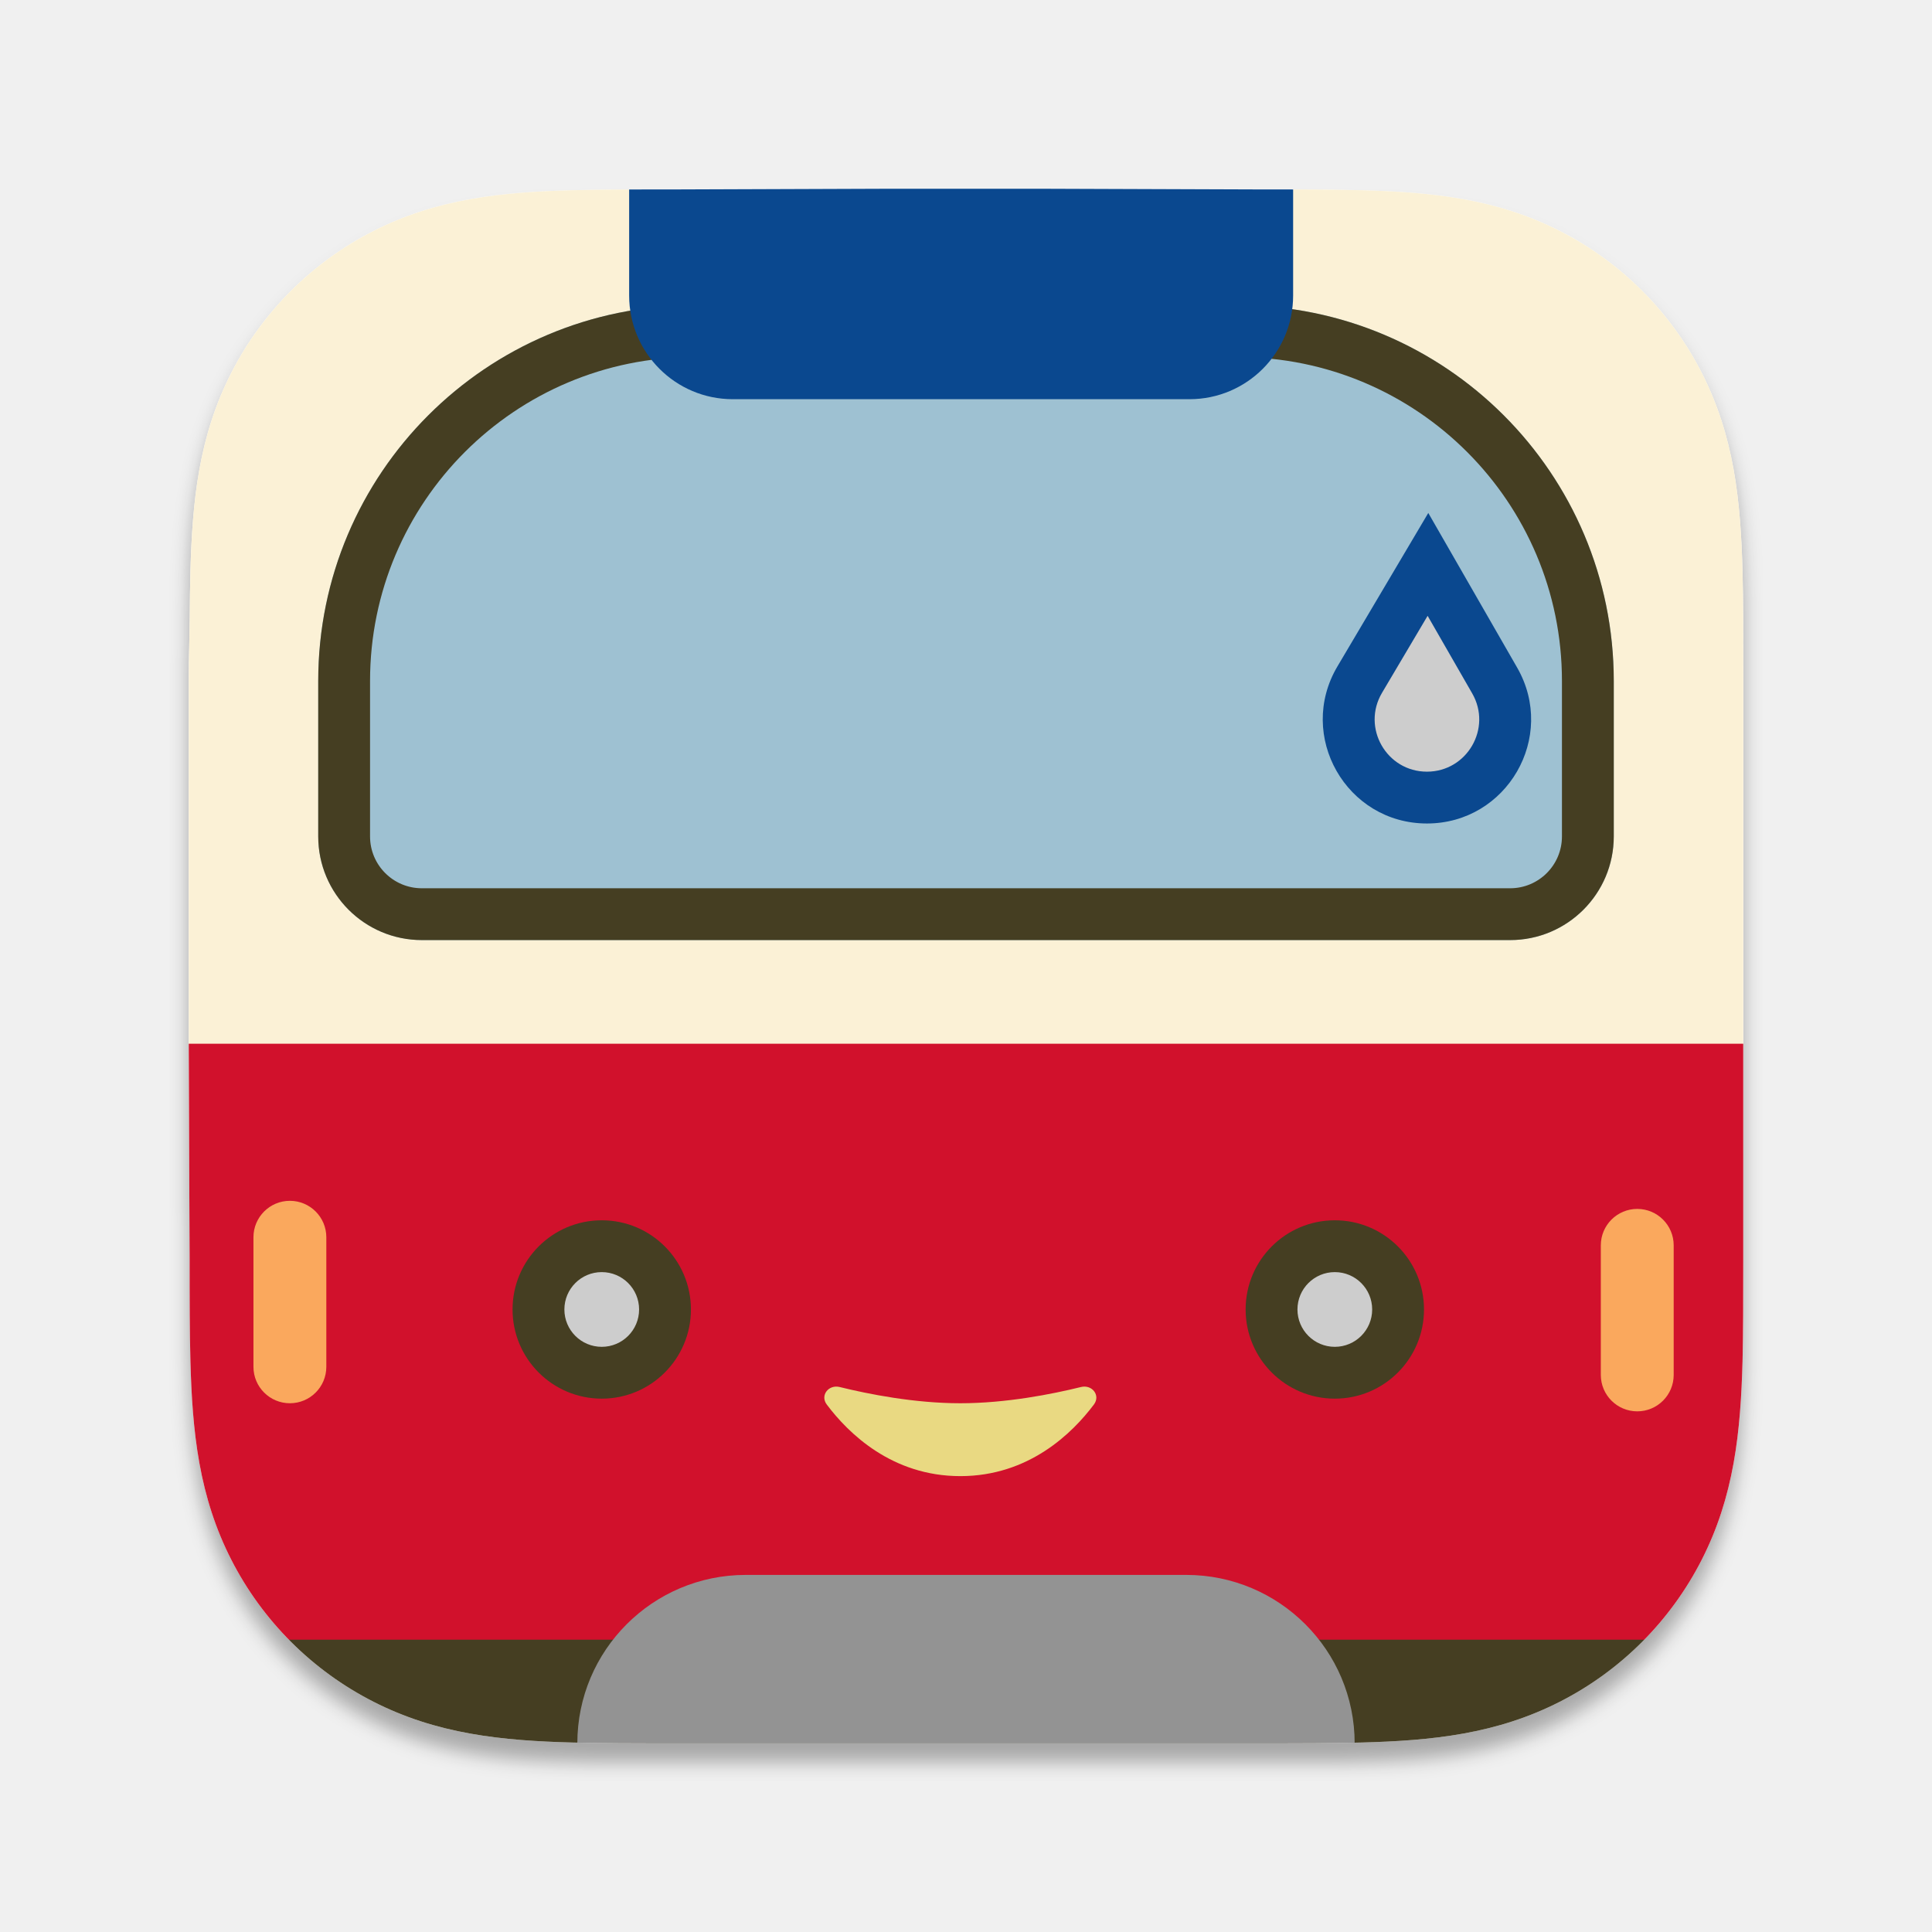
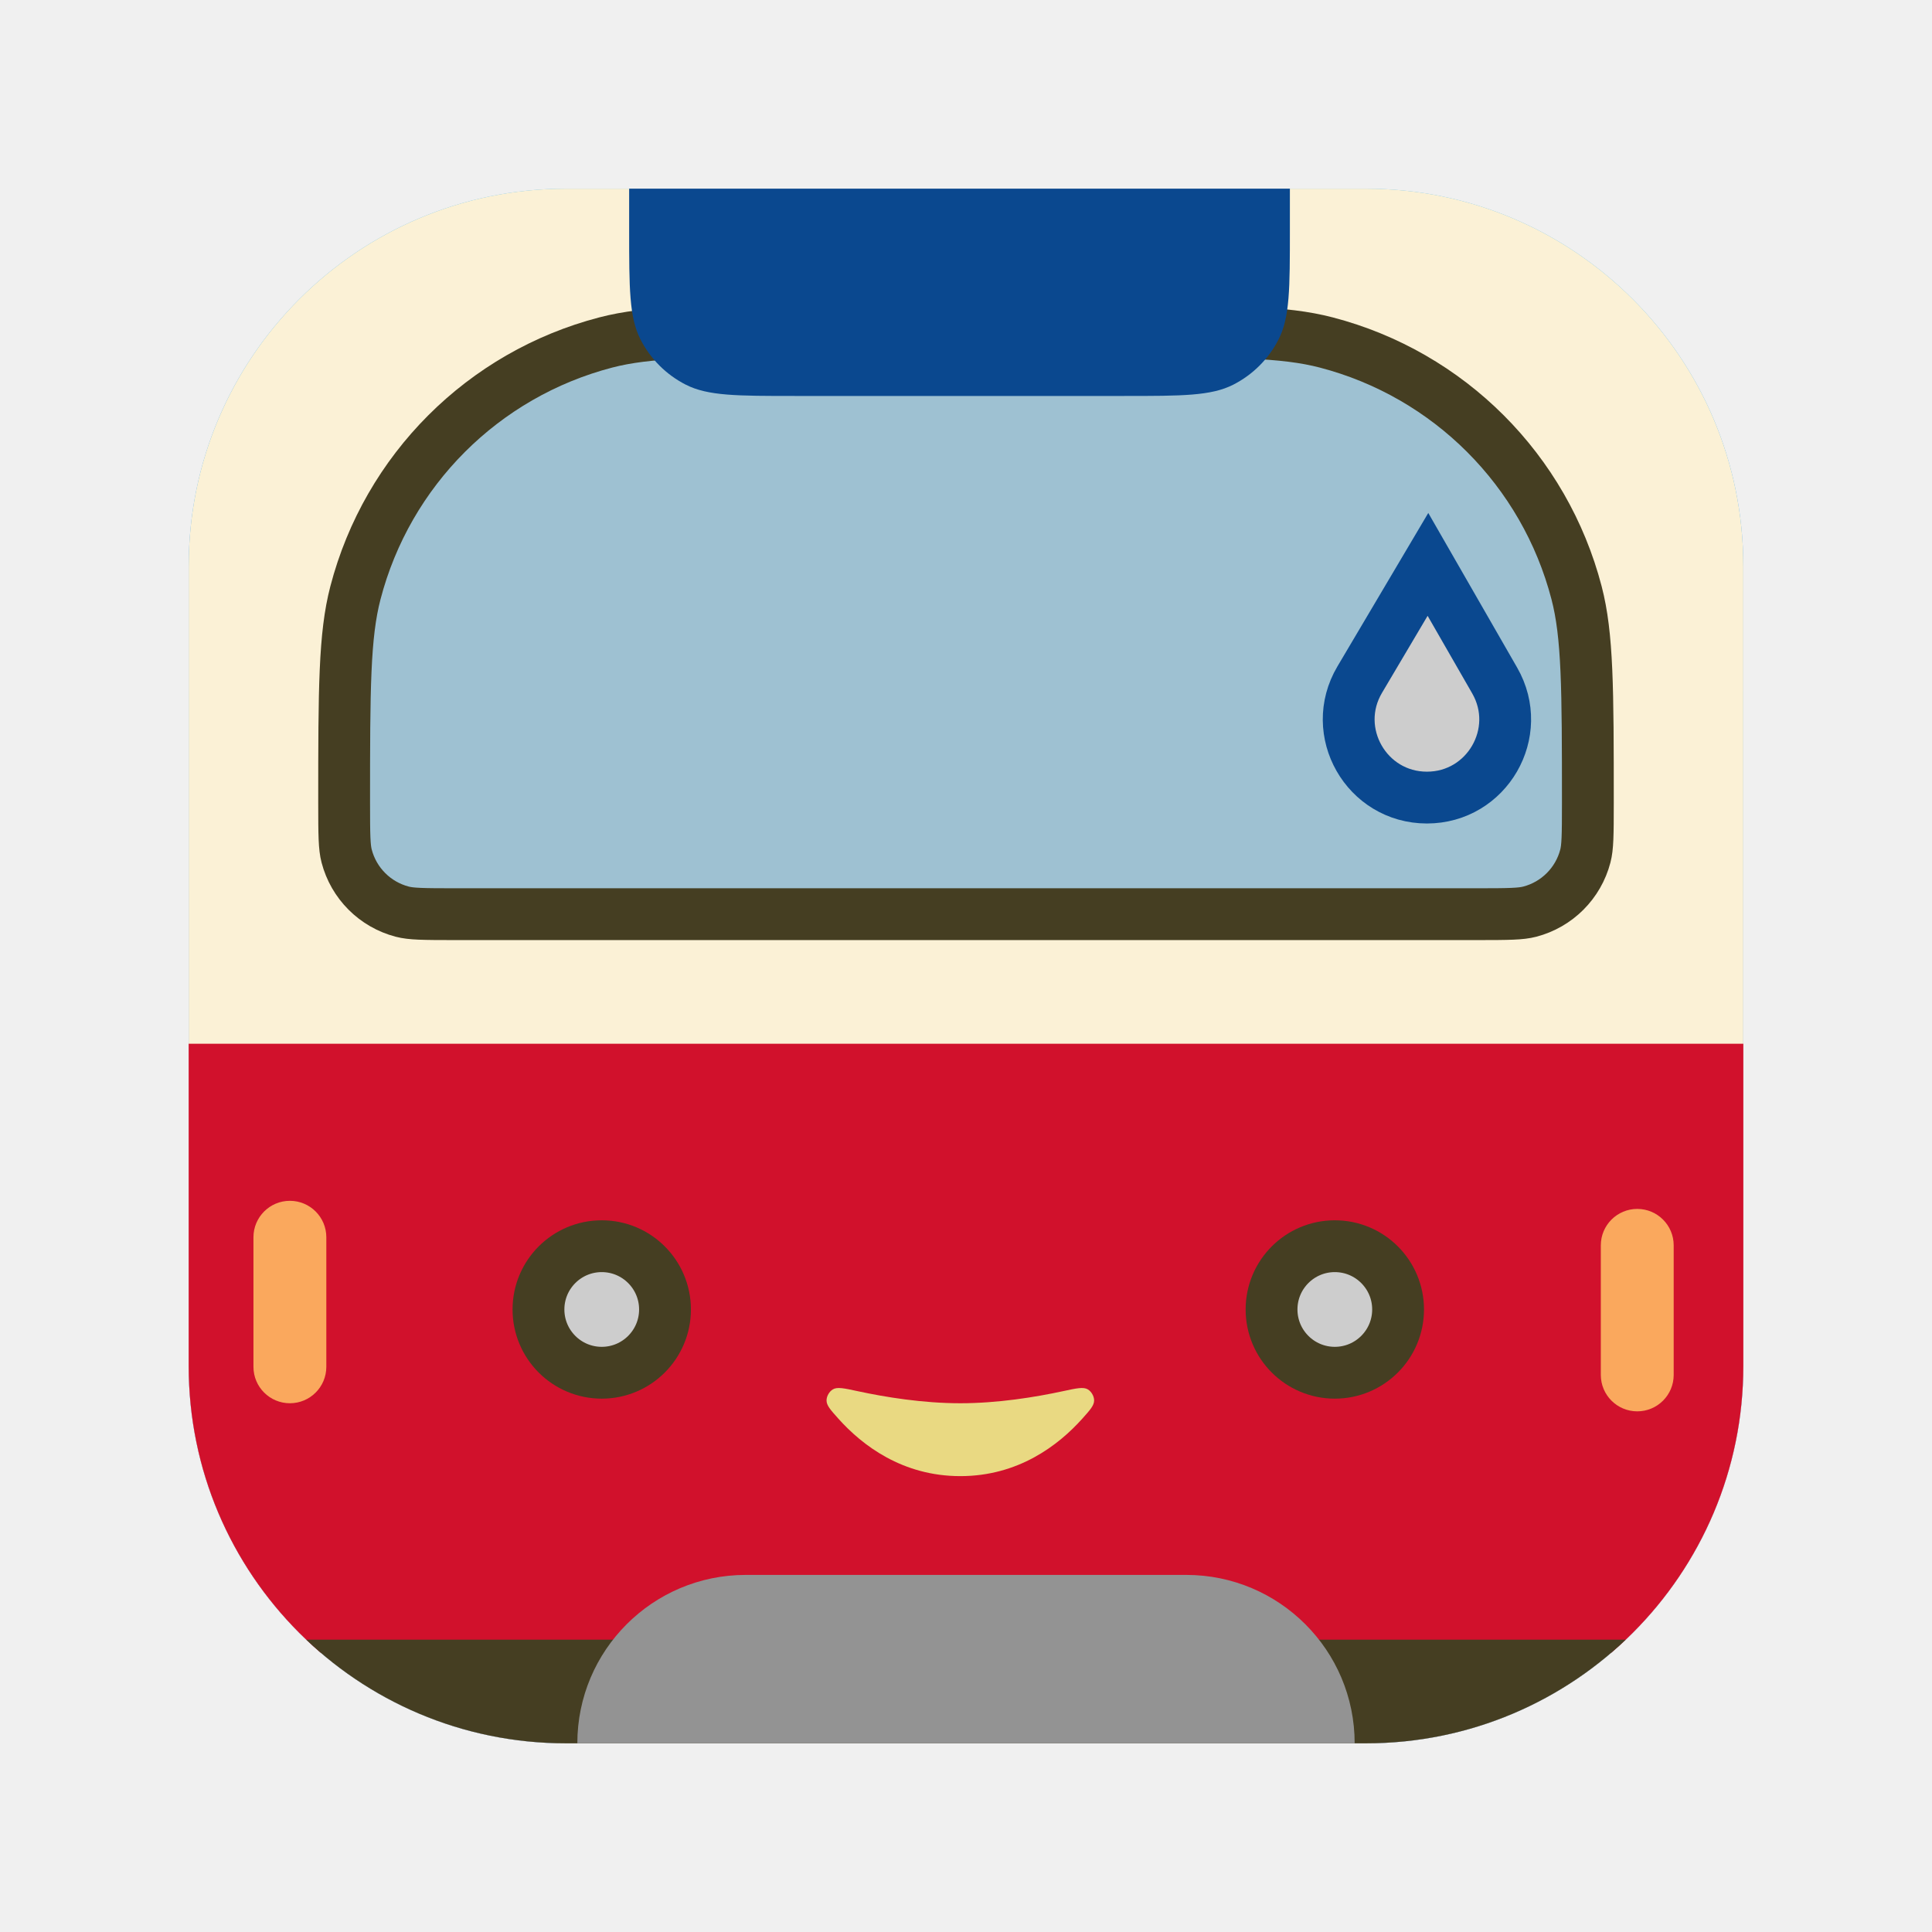
<svg xmlns="http://www.w3.org/2000/svg" width="512" height="512" viewBox="0 0 512 512" fill="none">
-   <g filter="url(#filter0_d_0_64)">
-     <path fill-rule="evenodd" clip-rule="evenodd" d="M462 178.314C462 173.423 462.002 168.531 461.972 163.64C461.947 159.519 461.9 155.4 461.788 151.281C461.546 142.305 461.016 133.251 459.42 124.375C457.801 115.37 455.157 106.99 450.991 98.808C446.895 90.767 441.544 83.408 435.16 77.029C428.778 70.649 421.417 65.302 413.373 61.209C405.183 57.041 396.793 54.398 387.779 52.78C378.902 51.186 369.846 50.657 360.869 50.415C356.748 50.303 352.626 50.257 348.504 50.231C343.61 50.201 338.716 50.203 333.822 50.203L276.998 50H234.499L178.681 50.203C173.777 50.203 168.874 50.201 163.97 50.231C159.839 50.257 155.71 50.303 151.581 50.415C142.583 50.657 133.507 51.187 124.608 52.782C115.582 54.401 107.18 57.042 98.979 61.207C90.918 65.301 83.541 70.648 77.145 77.029C70.75 83.408 65.39 90.765 61.286 98.805C57.108 106.99 54.459 115.376 52.837 124.385C51.239 133.258 50.709 142.309 50.465 151.281C50.355 155.4 50.306 159.52 50.282 163.64C50.252 168.532 50 174.608 50 179.5L50.002 234.544L50 277.499L50.254 333.713C50.254 338.611 50.252 343.509 50.282 348.407C50.306 352.533 50.355 356.658 50.466 360.783C50.709 369.771 51.239 378.837 52.839 387.726C54.462 396.742 57.11 405.135 61.284 413.327C65.388 421.38 70.75 428.748 77.145 435.136C83.541 441.525 90.915 446.879 98.975 450.978C107.181 455.151 115.587 457.798 124.619 459.418C133.513 461.014 142.587 461.544 151.581 461.786C155.71 461.898 159.84 461.945 163.971 461.97C168.874 462 173.777 461.999 178.681 461.999L235.003 462H277.608L333.822 461.998C338.716 461.998 343.61 462 348.504 461.97C352.626 461.945 356.748 461.898 360.869 461.786C369.849 461.543 378.908 461.014 387.789 459.416C396.798 457.796 405.184 455.15 413.369 450.98C421.415 446.881 428.777 441.526 435.16 435.136C441.543 428.749 446.893 421.382 450.989 413.33C455.158 405.134 457.802 396.738 459.422 387.715C461.017 378.83 461.546 369.767 461.788 360.783C461.9 356.658 461.947 352.533 461.972 348.407C462.002 343.509 462 338.611 462 333.713C462 333.713 461.997 278.492 461.997 277.499V234.499C461.997 233.766 462 178.314 462 178.314Z" fill="white" />
-   </g>
-   <mask id="mask0_0_64" style="mask-type:luminance" maskUnits="userSpaceOnUse" x="50" y="50" width="412" height="412">
-     <path fill-rule="evenodd" clip-rule="evenodd" d="M462 178.314C462 173.423 462.002 168.531 461.972 163.64C461.947 159.519 461.9 155.4 461.788 151.281C461.546 142.305 461.016 133.251 459.42 124.375C457.801 115.37 455.157 106.99 450.991 98.808C446.895 90.767 441.544 83.408 435.16 77.029C428.778 70.649 421.417 65.302 413.373 61.209C405.183 57.041 396.793 54.398 387.779 52.78C378.902 51.186 369.846 50.657 360.869 50.415C356.748 50.303 352.626 50.257 348.504 50.231C343.61 50.201 338.716 50.203 333.822 50.203L276.998 50H234.499L178.681 50.203C173.777 50.203 168.874 50.201 163.97 50.231C159.839 50.257 155.71 50.303 151.581 50.415C142.583 50.657 133.507 51.187 124.608 52.782C115.582 54.401 107.18 57.042 98.979 61.207C90.918 65.301 83.541 70.648 77.145 77.029C70.75 83.408 65.39 90.765 61.286 98.805C57.108 106.99 54.459 115.376 52.837 124.385C51.239 133.258 50.709 142.309 50.465 151.281C50.355 155.4 50.306 159.52 50.282 163.64C50.252 168.532 50 174.608 50 179.5L50.002 234.544L50 277.499L50.254 333.713C50.254 338.611 50.252 343.509 50.282 348.407C50.306 352.533 50.355 356.658 50.466 360.783C50.709 369.771 51.239 378.837 52.839 387.726C54.462 396.742 57.11 405.135 61.284 413.327C65.388 421.38 70.75 428.748 77.145 435.136C83.541 441.525 90.915 446.879 98.975 450.978C107.181 455.151 115.587 457.798 124.619 459.418C133.513 461.014 142.587 461.544 151.581 461.786C155.71 461.898 159.84 461.945 163.971 461.97C168.874 462 173.777 461.999 178.681 461.999L235.003 462H277.608L333.822 461.998C338.716 461.998 343.61 462 348.504 461.97C352.626 461.945 356.748 461.898 360.869 461.786C369.849 461.543 378.908 461.014 387.789 459.416C396.798 457.796 405.184 455.15 413.369 450.98C421.415 446.881 428.777 441.526 435.16 435.136C441.543 428.749 446.893 421.382 450.989 413.33C455.158 405.134 457.802 396.738 459.422 387.715C461.017 378.83 461.546 369.767 461.788 360.783C461.9 356.658 461.947 352.533 461.972 348.407C462.002 343.509 462 338.611 462 333.713C462 333.713 461.997 278.492 461.997 277.499V234.499C461.997 233.766 462 178.314 462 178.314Z" fill="white" />
-   </mask>
-   <g mask="url(#mask0_0_64)">
-     <path d="M50 50H462V462H50V50Z" fill="#FBF1D6" />
-     <path d="M84.333 180.467C84.333 125.478 128.911 80.9 183.9 80.9H328.1C383.089 80.9 427.667 125.478 427.667 180.467V221.667C427.667 236.836 415.369 249.133 400.2 249.133H111.8C96.631 249.133 84.333 236.836 84.333 221.667V180.467Z" fill="#9EC1D2" />
-     <path fill-rule="evenodd" clip-rule="evenodd" d="M328.1 94.633H183.9C136.496 94.633 98.067 133.062 98.067 180.467V221.667C98.067 229.251 104.215 235.4 111.8 235.4H400.2C407.785 235.4 413.933 229.251 413.933 221.667V180.467C413.933 133.062 375.504 94.633 328.1 94.633ZM183.9 80.9C128.911 80.9 84.333 125.478 84.333 180.467V221.667C84.333 236.836 96.631 249.133 111.8 249.133H400.2C415.369 249.133 427.667 236.836 427.667 221.667V180.467C427.667 125.478 383.089 80.9 328.1 80.9H183.9Z" fill="#453E22" />
-     <path d="M50 276.6H462V437.967H50V276.6Z" fill="#D1112C" />
-     <path d="M50 462H462V434.533H50V462Z" fill="#453E22" />
-     <path d="M153 462C153 437.35 172.983 417.367 197.633 417.367H314.367C339.017 417.367 359 437.35 359 462V462H153V462Z" fill="#939393" />
-     <path d="M176.235 347.023C176.235 356.283 168.728 363.79 159.467 363.79C150.207 363.79 142.7 356.283 142.7 347.023C142.7 337.763 150.207 330.255 159.467 330.255C168.728 330.255 176.235 337.763 176.235 347.023Z" fill="#CDCDCD" />
-     <path fill-rule="evenodd" clip-rule="evenodd" d="M159.467 337.122C153.999 337.122 149.567 341.555 149.567 347.023C149.567 352.491 153.999 356.924 159.467 356.924C164.935 356.924 169.368 352.491 169.368 347.023C169.368 341.555 164.935 337.122 159.467 337.122ZM135.833 347.023C135.833 333.97 146.415 323.389 159.467 323.389C172.52 323.389 183.102 333.97 183.102 347.023C183.102 360.076 172.52 370.657 159.467 370.657C146.415 370.657 135.833 360.076 135.833 347.023Z" fill="#453E22" />
-     <path d="M370.507 347.023C370.507 356.283 363 363.79 353.74 363.79C344.479 363.79 336.972 356.283 336.972 347.023C336.972 337.763 344.479 330.255 353.74 330.255C363 330.255 370.507 337.763 370.507 347.023Z" fill="#CDCDCD" />
-     <path fill-rule="evenodd" clip-rule="evenodd" d="M353.74 337.122C348.272 337.122 343.839 341.555 343.839 347.023C343.839 352.491 348.272 356.924 353.74 356.924C359.208 356.924 363.641 352.491 363.641 347.023C363.641 341.555 359.208 337.122 353.74 337.122ZM330.106 347.023C330.106 333.97 340.687 323.389 353.74 323.389C366.792 323.389 377.374 333.97 377.374 347.023C377.374 360.076 366.792 370.657 353.74 370.657C340.687 370.657 330.106 360.076 330.106 347.023Z" fill="#453E22" />
-     <path d="M254.498 371.875C242.31 371.875 230.122 369.448 222.529 367.575C219.596 366.851 217.28 369.784 219.093 372.202C224.813 379.831 236.373 391.188 254.498 391.188C272.623 391.188 284.183 379.831 289.903 372.202C291.716 369.784 289.4 366.851 286.467 367.575C278.874 369.448 266.686 371.875 254.498 371.875Z" fill="#E9D982" />
+   <g clip-path="url(#clip0_109_550)">
+     <rect x="50" y="50" width="412" height="412" rx="100" fill="url(#paint0_linear_109_550)" />
+     <path d="M199.111 80.9H312.889C351.032 80.9 367.727 81.021 385.663 86.64C404.069 93.424 418.576 107.931 425.36 126.337C430.979 144.27 431.1 160.971 431.1 199.111V312.889C431.1 351.032 430.979 367.727 425.36 385.663C418.575 404.07 404.069 418.576 385.663 425.357C367.727 430.979 351.033 431.1 312.889 431.1H199.111C160.967 431.1 144.27 430.979 126.338 425.357C107.932 418.576 93.424 404.07 86.64 385.663C81.021 367.727 80.9 351.032 80.9 312.889V199.111C80.9 160.971 81.021 144.27 86.64 126.337C93.424 107.931 107.931 93.424 126.337 86.64C144.27 81.021 160.968 80.9 199.111 80.9Z" stroke="white" stroke-width="6.867" />
+     <rect x="50" y="50" width="412" height="412" fill="#FBF1D6" />
+     <path d="M216.192 87.767H295.808C326.266 87.767 340.185 87.823 351.458 90.758C383.962 99.221 409.346 124.604 417.809 157.108C420.744 168.381 420.8 182.301 420.8 212.759C420.8 221.472 420.744 224.519 420.135 226.857C418.255 234.081 412.614 239.721 405.391 241.602C403.052 242.211 400.005 242.267 391.292 242.267H120.708C111.995 242.267 108.948 242.211 106.609 241.602C99.386 239.721 93.746 234.081 91.865 226.857C91.256 224.519 91.2 221.472 91.2 212.759C91.2 182.301 91.256 168.381 94.191 157.108C102.655 124.604 128.038 99.221 160.542 90.758C171.815 87.823 185.734 87.767 216.192 87.767Z" fill="#9EC1D2" stroke="#453E22" stroke-width="13.733" />
+     <rect x="-15.233" y="276.6" width="542.467" height="161.367" fill="#D1112C" />
+     <rect width="659.2" height="27.467" transform="matrix(1 0 0 -1 -73.6 462)" fill="#453E22" />
+     <path fill-rule="evenodd" clip-rule="evenodd" d="M197.633 417.367C172.983 417.367 153 437.35 153 462L153 499.767H359V462C359 437.35 339.017 417.367 314.367 417.367H197.633Z" fill="#939393" />
+     <circle cx="159.467" cy="347.023" r="16.767" fill="#CDCDCD" stroke="#453E22" stroke-width="13.733" />
+     <circle cx="353.74" cy="347.023" r="16.767" fill="#CDCDCD" stroke="#453E22" stroke-width="13.733" />
+     <path d="M254.498 371.875C244.584 371.875 234.67 370.27 227.23 368.662C223.658 367.89 221.871 367.504 220.706 368.205C219.774 368.765 219.069 369.977 219.043 371.064C219.01 372.424 220.057 373.593 222.15 375.932C228.525 383.056 239.161 391.188 254.498 391.188C269.835 391.188 280.471 383.056 286.846 375.932C288.939 373.593 289.986 372.424 289.953 371.064C289.927 369.977 289.222 368.765 288.29 368.205C287.124 367.504 285.338 367.89 281.766 368.662C274.326 370.27 264.412 371.875 254.498 371.875Z" fill="#E9D982" />
    <path d="M67.167 327.885C67.167 322.552 71.49 318.229 76.823 318.229V318.229C82.156 318.229 86.479 322.552 86.479 327.885V362.219C86.479 367.552 82.156 371.875 76.823 371.875V371.875C71.49 371.875 67.167 367.552 67.167 362.219V327.885Z" fill="#FAA85D" />
    <path d="M424.233 330.031C424.233 324.698 428.557 320.375 433.89 320.375V320.375C439.223 320.375 443.546 324.698 443.546 330.031V364.365C443.546 369.698 439.223 374.021 433.89 374.021V374.021C428.557 374.021 424.233 369.698 424.233 364.365V330.031Z" fill="#FAA85D" />
-     <path d="M166.733 50H342.692V78.325C342.692 93.494 330.394 105.792 315.225 105.792H194.2C179.031 105.792 166.733 93.494 166.733 78.325V50Z" fill="#0A488F" />
-     <path d="M360.337 180.112L378.421 149.567L396.107 180.345C404.039 194.148 394.075 211.367 378.154 211.367C362.114 211.367 352.165 193.915 360.337 180.112Z" fill="#CDCDCD" />
-     <path fill-rule="evenodd" clip-rule="evenodd" d="M378.51 135.939L402.061 176.924C412.624 195.305 399.355 218.233 378.154 218.233C356.795 218.233 343.547 194.994 354.428 176.614L378.51 135.939ZM378.333 163.195L366.246 183.611C360.784 192.836 367.434 204.5 378.154 204.5C388.795 204.5 395.455 192.992 390.154 183.766L378.333 163.195Z" fill="#0A488F" />
+     <path d="M166.733 15.667H341.833V60.987C341.833 76.37 341.833 84.061 338.84 89.936C336.206 95.105 332.005 99.306 326.836 101.94C320.961 104.933 313.27 104.933 297.887 104.933H210.68C195.297 104.933 187.606 104.933 181.73 101.94C176.562 99.306 172.36 95.105 169.727 89.936C166.733 84.061 166.733 76.37 166.733 60.987V15.667Z" fill="#0A488F" />
+     <path d="M360.337 180.112L378.421 149.567L396.107 180.345C404.039 194.149 394.075 211.367 378.154 211.367C362.114 211.367 352.165 193.915 360.337 180.112Z" fill="#CDCDCD" stroke="#0A488F" stroke-width="13.733" />
  </g>
  <defs>
-     <filter id="filter0_d_0_64" x="45" y="50" width="422" height="422" filterUnits="userSpaceOnUse" color-interpolation-filters="sRGB">
-       <feFlood flood-opacity="0" result="BackgroundImageFix" />
-       <feColorMatrix in="SourceAlpha" type="matrix" values="0 0 0 0 0 0 0 0 0 0 0 0 0 0 0 0 0 0 127 0" result="hardAlpha" />
-       <feOffset dy="5" />
-       <feGaussianBlur stdDeviation="2.5" />
-       <feColorMatrix type="matrix" values="0 0 0 0 0 0 0 0 0 0 0 0 0 0 0 0 0 0 0.3 0" />
-       <feBlend mode="normal" in2="BackgroundImageFix" result="effect1_dropShadow_0_64" />
-       <feBlend mode="normal" in="SourceGraphic" in2="effect1_dropShadow_0_64" result="shape" />
-     </filter>
+     <linearGradient id="paint0_linear_109_550" x1="256" y1="50" x2="256" y2="462" gradientUnits="userSpaceOnUse">
+       <stop stop-color="#57B8EA" />
+       <stop offset="1" stop-color="#2765D9" />
+     </linearGradient>
+     <clipPath id="clip0_109_550">
+       <rect x="50" y="50" width="412" height="412" rx="100" fill="white" />
+     </clipPath>
  </defs>
</svg>
